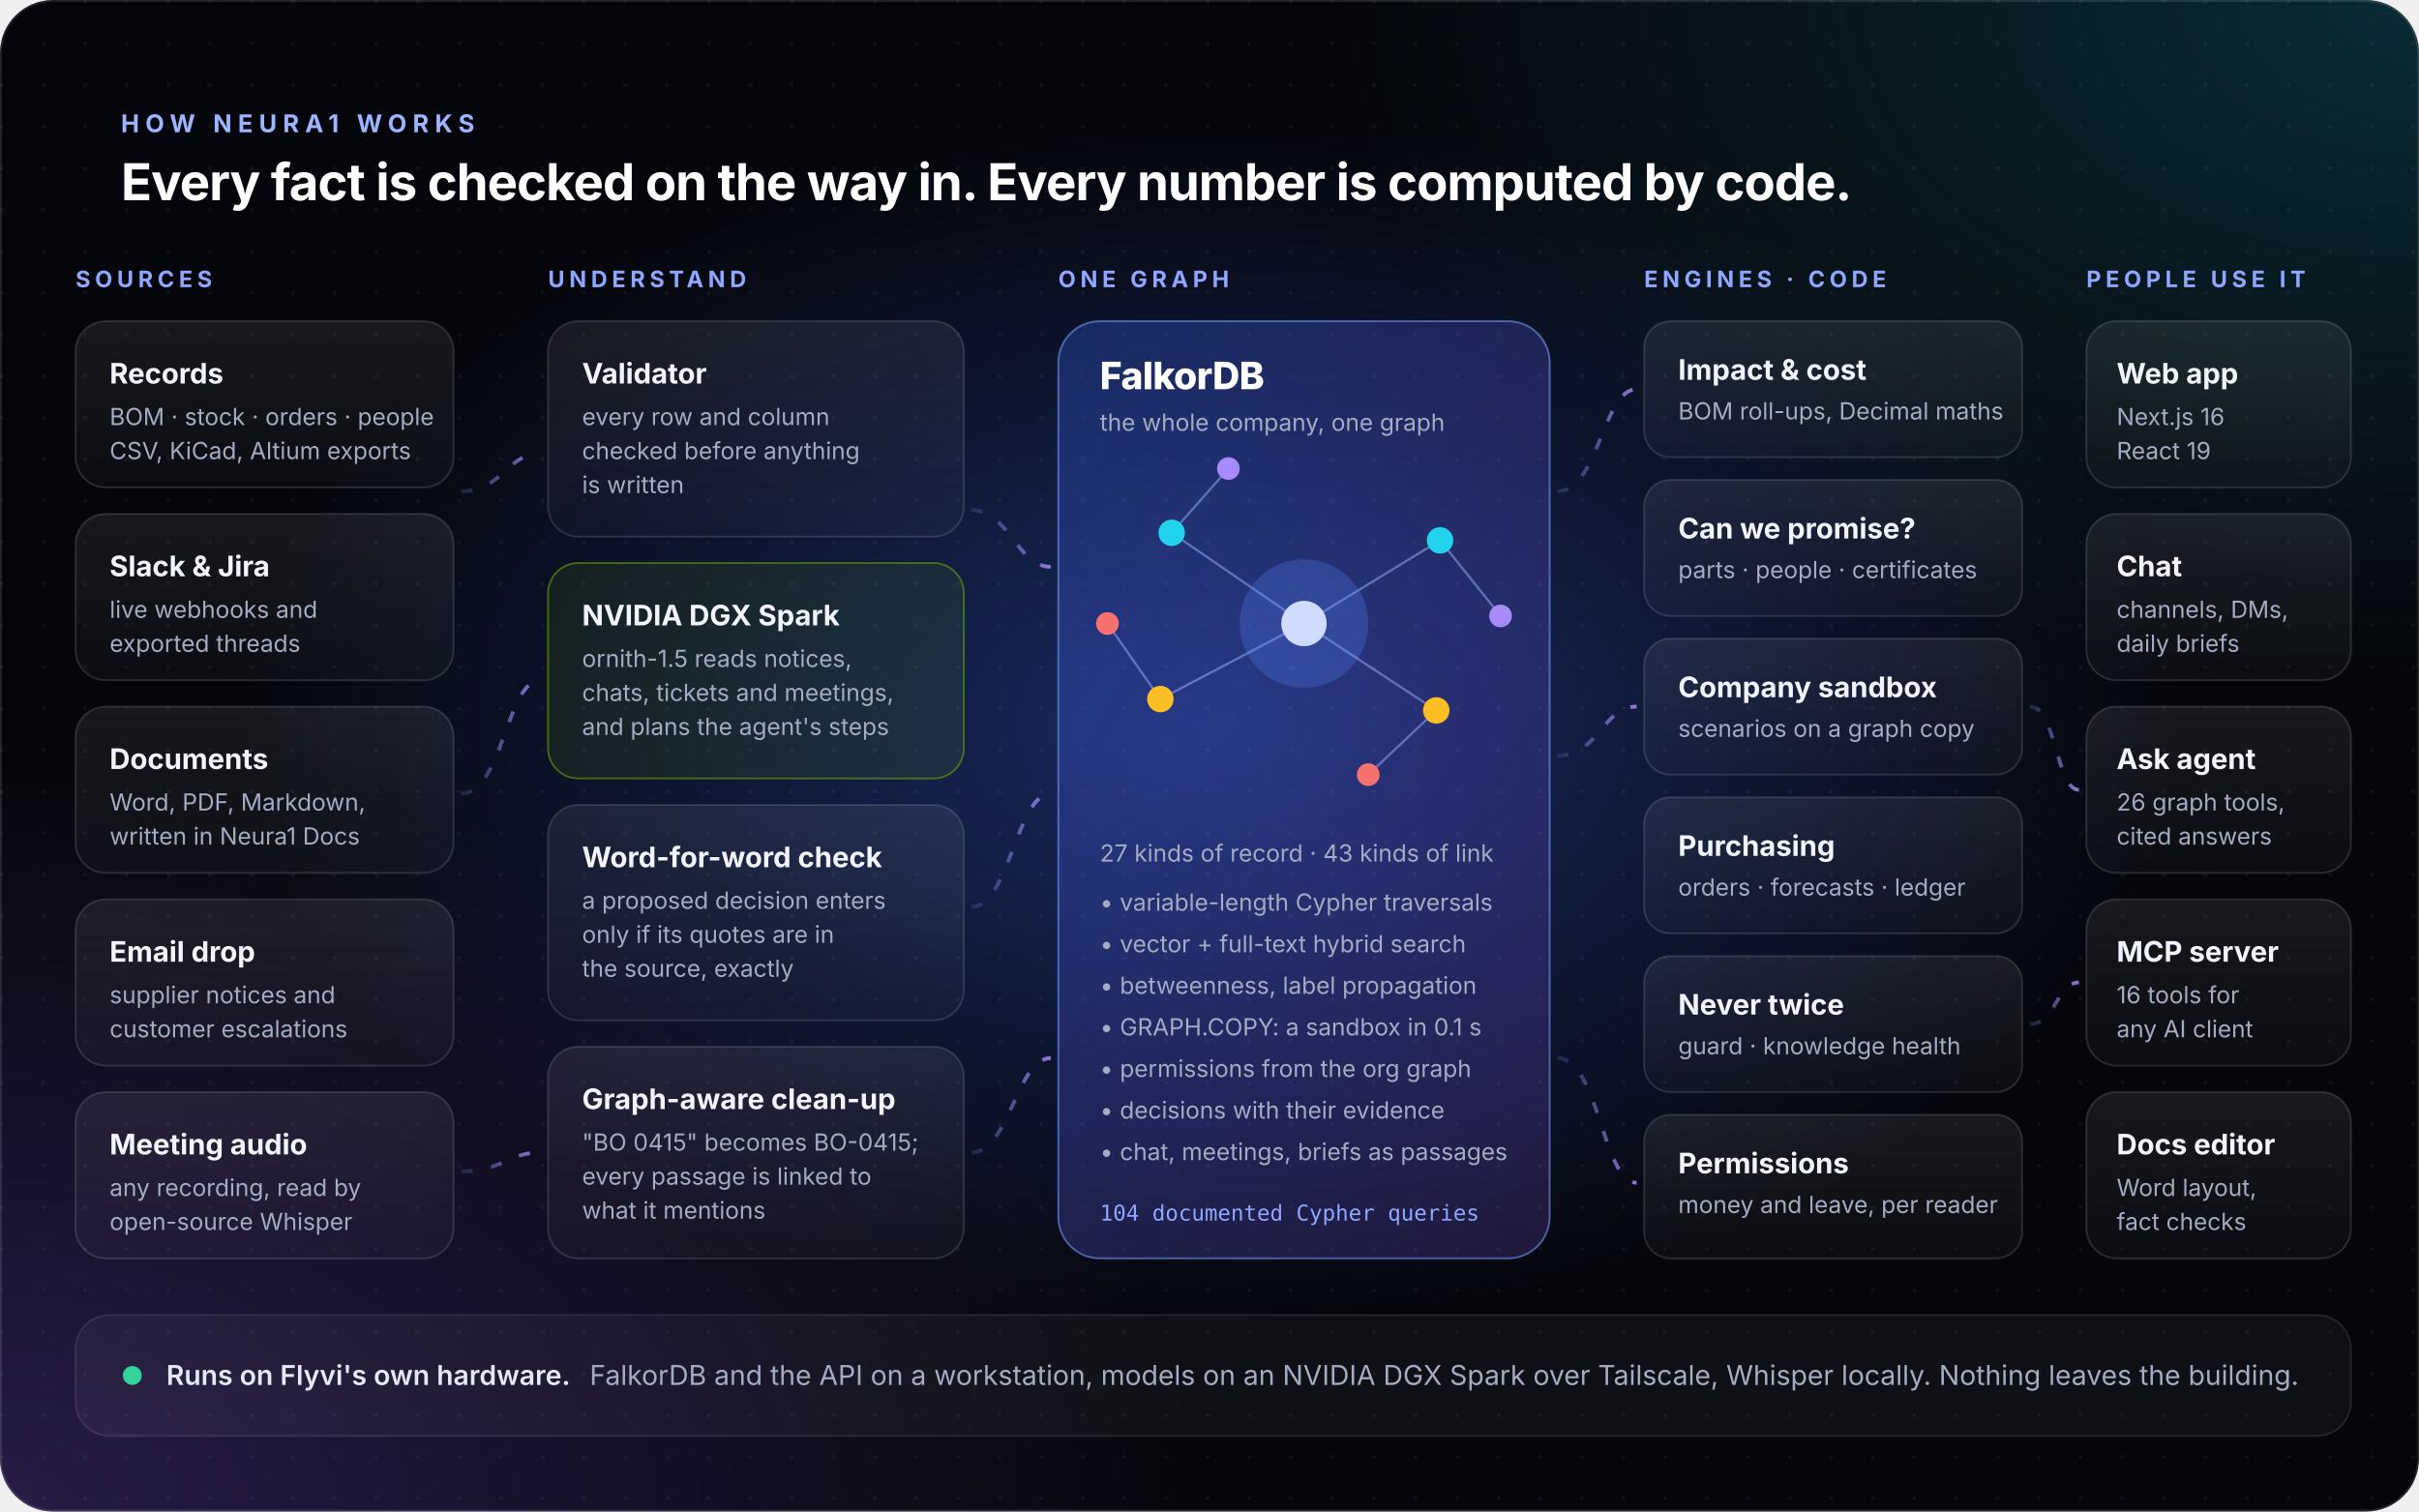
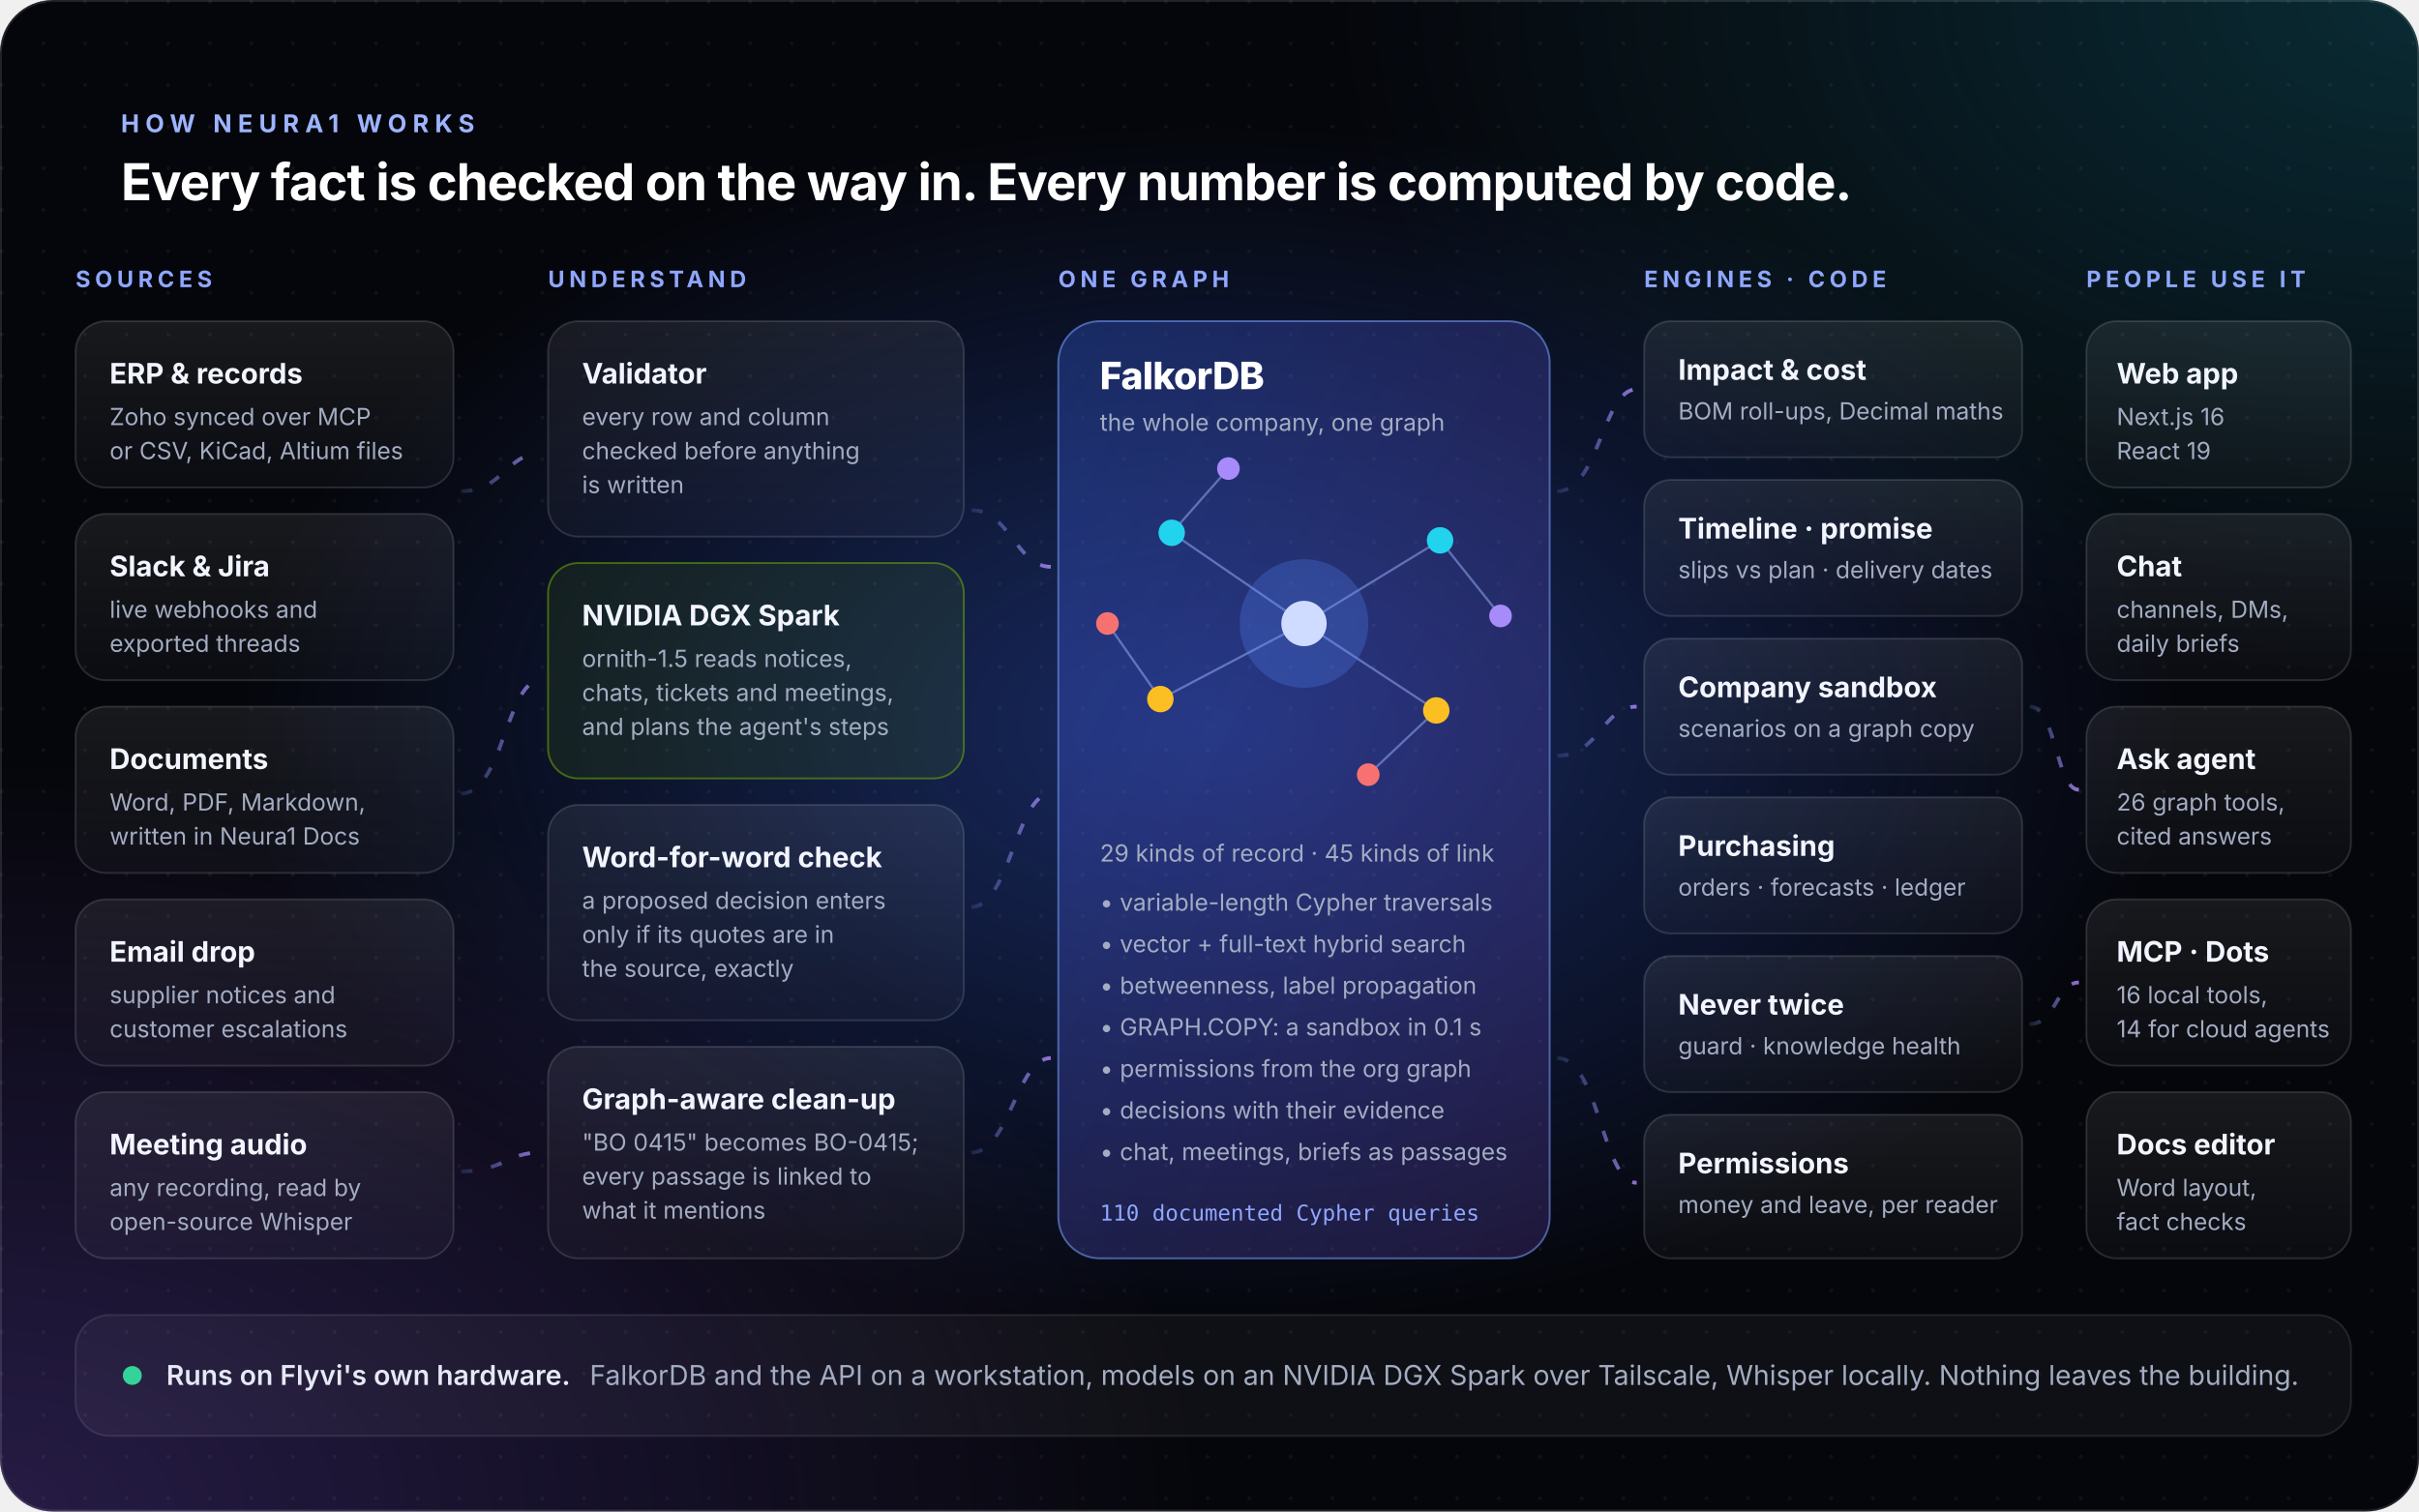
- <svg xmlns="http://www.w3.org/2000/svg" viewBox="0 0 1280 800" width="1280" height="800" role="img" aria-label="How Neura1 works: sources are validated and read on Flyvi's own hardware, verified facts enter one FalkorDB graph, deterministic engines answer, and people use it through the web app, chat, the Ask agent and MCP.">
+ <svg xmlns="http://www.w3.org/2000/svg" viewBox="0 0 1280 800" width="1280" height="800" role="img" aria-label="How Neura1 works: sources are validated and read on Flyvi's own hardware, verified facts enter one FalkorDB graph, deterministic engines answer, and people use it through the web app, chat, the Ask agent, MCP for cloud agents such as OpenAI Dots, and a sync with the ERP and planner.">
  <defs>
    <clipPath id="card">
      <rect width="1280" height="800" rx="28" />
    </clipPath>
    <radialGradient id="g1" cx="50%" cy="48%" r="40%">
      <stop offset="0" stop-color="#3b6cff" stop-opacity=".35" />
      <stop offset="1" stop-color="#3b6cff" stop-opacity="0" />
    </radialGradient>
    <radialGradient id="g2" cx="0%" cy="100%" r="50%">
      <stop offset="0" stop-color="#8b5cf6" stop-opacity=".25" />
      <stop offset="1" stop-color="#8b5cf6" stop-opacity="0" />
    </radialGradient>
    <radialGradient id="g3" cx="100%" cy="0%" r="45%">
      <stop offset="0" stop-color="#22d3ee" stop-opacity=".18" />
      <stop offset="1" stop-color="#22d3ee" stop-opacity="0" />
    </radialGradient>
    <pattern id="dots" width="22" height="22" patternUnits="userSpaceOnUse">
      <circle cx="1" cy="1" r="1" fill="#fff" fill-opacity=".05" />
    </pattern>
    <linearGradient id="glass" x1="0" x2="0" y1="0" y2="1">
      <stop offset="0" stop-color="#ffffff" stop-opacity=".075" />
      <stop offset="1" stop-color="#ffffff" stop-opacity=".025" />
    </linearGradient>
    <linearGradient id="fk" x1="0" x2="1" y1="0" y2="1">
      <stop offset="0" stop-color="#3b6cff" stop-opacity=".28" />
      <stop offset="1" stop-color="#8b5cf6" stop-opacity=".18" />
    </linearGradient>
    <linearGradient id="flow" x1="0" x2="1">
      <stop offset="0" stop-color="#7aa2ff" stop-opacity=".15" />
      <stop offset="1" stop-color="#b48cff" stop-opacity=".8" />
    </linearGradient>
    <style>
      .t { font-family: Inter, "SF Pro Display", -apple-system, BlinkMacSystemFont, "Segoe UI", Helvetica, Arial, sans-serif; }
      .m { font-family: "JetBrains Mono", "SF Mono", Menlo, Consolas, monospace; }
      .h { font-size: 12px; letter-spacing: 2.4px; font-weight: 700; fill: #8fa7ff; }
      .ct { font-size: 15px; font-weight: 650; fill: #f2f5ff; }
      .cs { font-size: 12.5px; fill: #a3acc2; }
      .box { fill: url(#glass); stroke: #ffffff; stroke-opacity: .13; }
      .flowline { stroke: url(#flow); stroke-width: 2; fill: none; stroke-dasharray: 6 10; animation: dash 1.4s linear infinite; }
      @keyframes dash { to { stroke-dashoffset: -32; } }
      .pulse { animation: pulse 3.2s ease-in-out infinite; }
      @keyframes pulse { 0%,100% { opacity: .55; } 50% { opacity: 1; } }
    </style>
  </defs>
  <g clip-path="url(#card)">
    <rect width="1280" height="800" fill="#05060b" />
    <rect width="1280" height="800" fill="url(#g1)" />
    <rect width="1280" height="800" fill="url(#g2)" />
    <rect width="1280" height="800" fill="url(#g3)" />
    <rect width="1280" height="800" fill="url(#dots)" />
    <g class="t">
      <text x="64" y="70" font-size="13" letter-spacing="3.2" font-weight="700" fill="#9db4ff">HOW NEURA1 WORKS</text>
      <text x="64" y="106" font-size="27" font-weight="700" fill="#ffffff" letter-spacing="-.5">Every fact is checked on the way in. Every number is computed by code.</text>
      <text x="40" y="152" class="h">SOURCES</text>
      <text x="290" y="152" class="h">UNDERSTAND</text>
      <text x="560" y="152" class="h">ONE GRAPH</text>
      <text x="870" y="152" class="h">ENGINES · CODE</text>
      <text x="1104" y="152" class="h">PEOPLE USE IT</text>
      <g>
        <rect x="40" y="170" width="200" height="88" rx="16" class="box" />
-         <text x="58" y="203" class="ct">Records</text>
-         <text x="58" y="225" class="cs">BOM · stock · orders · people</text>
-         <text x="58" y="243" class="cs">CSV, KiCad, Altium exports</text>
+         <text x="58" y="203" class="ct">ERP &amp; records</text>
+         <text x="58" y="225" class="cs">Zoho synced over MCP</text>
+         <text x="58" y="243" class="cs">or CSV, KiCad, Altium files</text>
        <rect x="40" y="272" width="200" height="88" rx="16" class="box" />
        <text x="58" y="305" class="ct">Slack &amp; Jira</text>
        <text x="58" y="327" class="cs">live webhooks and</text>
        <text x="58" y="345" class="cs">exported threads</text>
        <rect x="40" y="374" width="200" height="88" rx="16" class="box" />
        <text x="58" y="407" class="ct">Documents</text>
        <text x="58" y="429" class="cs">Word, PDF, Markdown,</text>
        <text x="58" y="447" class="cs">written in Neura1 Docs</text>
        <rect x="40" y="476" width="200" height="88" rx="16" class="box" />
        <text x="58" y="509" class="ct">Email drop</text>
        <text x="58" y="531" class="cs">supplier notices and</text>
        <text x="58" y="549" class="cs">customer escalations</text>
        <rect x="40" y="578" width="200" height="88" rx="16" class="box" />
        <text x="58" y="611" class="ct">Meeting audio</text>
        <text x="58" y="633" class="cs">any recording, read by</text>
        <text x="58" y="651" class="cs">open-source Whisper</text>
      </g>
      <g>
        <rect x="290" y="170" width="220" height="114" rx="16" class="box" />
        <text x="308" y="203" class="ct">Validator</text>
        <text x="308" y="225" class="cs">every row and column</text>
        <text x="308" y="243" class="cs">checked before anything</text>
        <text x="308" y="261" class="cs">is written</text>
        <rect x="290" y="298" width="220" height="114" rx="16" fill="#76b900" fill-opacity=".1" stroke="#76b900" stroke-opacity=".5" />
        <text x="308" y="331" class="ct">NVIDIA DGX Spark</text>
        <text x="308" y="353" class="cs">ornith-1.5 reads notices,</text>
        <text x="308" y="371" class="cs">chats, tickets and meetings,</text>
        <text x="308" y="389" class="cs">and plans the agent's steps</text>
        <rect x="290" y="426" width="220" height="114" rx="16" class="box" />
        <text x="308" y="459" class="ct">Word-for-word check</text>
        <text x="308" y="481" class="cs">a proposed decision enters</text>
        <text x="308" y="499" class="cs">only if its quotes are in</text>
        <text x="308" y="517" class="cs">the source, exactly</text>
        <rect x="290" y="554" width="220" height="112" rx="16" class="box" />
        <text x="308" y="587" class="ct">Graph-aware clean-up</text>
        <text x="308" y="609" class="cs">"BO 0415" becomes BO-0415;</text>
        <text x="308" y="627" class="cs">every passage is linked to</text>
        <text x="308" y="645" class="cs">what it mentions</text>
      </g>
      <g>
        <rect x="560" y="170" width="260" height="496" rx="22" fill="url(#fk)" stroke="#7aa2ff" stroke-opacity=".55" />
        <text x="582" y="206" font-size="20" font-weight="800" fill="#ffffff" letter-spacing="-.3">FalkorDB</text>
        <text x="582" y="228" class="cs" fill="#c7d2fe">the whole company, one graph</text>
        <g transform="translate(690 330)">
          <g stroke="#9db4ff" stroke-opacity=".5" stroke-width="1.2">
            <line x1="0" y1="0" x2="-70" y2="-48" />
            <line x1="0" y1="0" x2="72" y2="-44" />
            <line x1="0" y1="0" x2="-76" y2="40" />
            <line x1="0" y1="0" x2="70" y2="46" />
            <line x1="72" y1="-44" x2="104" y2="-4" />
            <line x1="-70" y1="-48" x2="-40" y2="-82" />
            <line x1="-76" y1="40" x2="-104" y2="0" />
            <line x1="70" y1="46" x2="34" y2="80" />
          </g>
          <circle r="34" fill="#5b8cff" fill-opacity=".25" class="pulse" />
          <circle r="12" fill="#cfdcff" />
          <circle cx="-70" cy="-48" r="7" fill="#22d3ee" />
          <circle cx="72" cy="-44" r="7" fill="#22d3ee" />
          <circle cx="-76" cy="40" r="7" fill="#fbbf24" />
          <circle cx="70" cy="46" r="7" fill="#fbbf24" />
          <circle cx="104" cy="-4" r="6" fill="#a78bfa" />
          <circle cx="-40" cy="-82" r="6" fill="#a78bfa" />
          <circle cx="-104" cy="0" r="6" fill="#f87171" />
          <circle cx="34" cy="80" r="6" fill="#f87171" />
        </g>
        <g class="cs" fill="#dbe4ff">
-           <text x="582" y="456">27 kinds of record · 43 kinds of link</text>
+           <text x="582" y="456">29 kinds of record · 45 kinds of link</text>
          <text x="582" y="482">• variable-length Cypher traversals</text>
          <text x="582" y="504">• vector + full-text hybrid search</text>
          <text x="582" y="526">• betweenness, label propagation</text>
          <text x="582" y="548">• GRAPH.COPY: a sandbox in 0.1 s</text>
          <text x="582" y="570">• permissions from the org graph</text>
          <text x="582" y="592">• decisions with their evidence</text>
          <text x="582" y="614">• chat, meetings, briefs as passages</text>
-           <text x="582" y="646" fill="#8fa7ff" class="m" font-size="11.5">104 documented Cypher queries</text>
+           <text x="582" y="646" fill="#8fa7ff" class="m" font-size="11.5">110 documented Cypher queries</text>
        </g>
      </g>
      <g>
        <rect x="870" y="170" width="200" height="72" rx="14" class="box" />
        <text x="888" y="201" class="ct">Impact &amp; cost</text>
        <text x="888" y="222" class="cs">BOM roll-ups, Decimal maths</text>
        <rect x="870" y="254" width="200" height="72" rx="14" class="box" />
-         <text x="888" y="285" class="ct">Can we promise?</text>
-         <text x="888" y="306" class="cs">parts · people · certificates</text>
+         <text x="888" y="285" class="ct">Timeline · promise</text>
+         <text x="888" y="306" class="cs">slips vs plan · delivery dates</text>
        <rect x="870" y="338" width="200" height="72" rx="14" class="box" />
        <text x="888" y="369" class="ct">Company sandbox</text>
        <text x="888" y="390" class="cs">scenarios on a graph copy</text>
        <rect x="870" y="422" width="200" height="72" rx="14" class="box" />
        <text x="888" y="453" class="ct">Purchasing</text>
        <text x="888" y="474" class="cs">orders · forecasts · ledger</text>
        <rect x="870" y="506" width="200" height="72" rx="14" class="box" />
        <text x="888" y="537" class="ct">Never twice</text>
        <text x="888" y="558" class="cs">guard · knowledge health</text>
        <rect x="870" y="590" width="200" height="76" rx="14" class="box" />
        <text x="888" y="621" class="ct">Permissions</text>
        <text x="888" y="642" class="cs">money and leave, per reader</text>
      </g>
      <g>
        <rect x="1104" y="170" width="140" height="88" rx="16" class="box" />
        <text x="1120" y="203" class="ct">Web app</text>
        <text x="1120" y="225" class="cs">Next.js 16</text>
        <text x="1120" y="243" class="cs">React 19</text>
        <rect x="1104" y="272" width="140" height="88" rx="16" class="box" />
        <text x="1120" y="305" class="ct">Chat</text>
        <text x="1120" y="327" class="cs">channels, DMs,</text>
        <text x="1120" y="345" class="cs">daily briefs</text>
        <rect x="1104" y="374" width="140" height="88" rx="16" class="box" />
        <text x="1120" y="407" class="ct">Ask agent</text>
        <text x="1120" y="429" class="cs">26 graph tools,</text>
        <text x="1120" y="447" class="cs">cited answers</text>
        <rect x="1104" y="476" width="140" height="88" rx="16" class="box" />
-         <text x="1120" y="509" class="ct">MCP server</text>
-         <text x="1120" y="531" class="cs">16 tools for</text>
-         <text x="1120" y="549" class="cs">any AI client</text>
+         <text x="1120" y="509" class="ct">MCP · Dots</text>
+         <text x="1120" y="531" class="cs">16 local tools,</text>
+         <text x="1120" y="549" class="cs">14 for cloud agents</text>
        <rect x="1104" y="578" width="140" height="88" rx="16" class="box" />
        <text x="1120" y="611" class="ct">Docs editor</text>
        <text x="1120" y="633" class="cs">Word layout,</text>
        <text x="1120" y="651" class="cs">fact checks</text>
      </g>
    </g>
    <g>
      <path class="flowline" d="M244 260 C 266 260, 268 240, 286 240" />
      <path class="flowline" d="M244 420 C 266 420, 268 360, 286 360" />
      <path class="flowline" d="M244 620 C 266 620, 268 610, 286 610" />
      <path class="flowline" d="M514 270 C 534 270, 538 300, 556 300" />
      <path class="flowline" d="M514 480 C 534 480, 538 420, 556 420" />
      <path class="flowline" d="M514 610 C 534 610, 538 560, 556 560" />
      <path class="flowline" d="M824 260 C 846 260, 848 206, 866 206" />
      <path class="flowline" d="M824 400 C 846 400, 848 374, 866 374" />
      <path class="flowline" d="M824 560 C 846 560, 848 626, 866 626" />
      <path class="flowline" d="M1074 214 C 1088 214, 1088 214, 1100 214" />
      <path class="flowline" d="M1074 374 C 1088 374, 1088 418, 1100 418" />
      <path class="flowline" d="M1074 542 C 1088 542, 1088 520, 1100 520" />
    </g>
    <g class="t">
      <rect x="40" y="696" width="1204" height="64" rx="18" fill="#ffffff" fill-opacity=".04" stroke="#ffffff" stroke-opacity=".1" />
      <circle cx="70" cy="728" r="5" fill="#34d399" class="pulse" />
      <text x="88" y="733" font-size="14.5" fill="#e5e9f5" font-weight="600">Runs on Flyvi's own hardware.</text>
      <text x="312" y="733" font-size="14.5" fill="#a3acc2">FalkorDB and the API on a workstation, models on an NVIDIA DGX Spark over Tailscale, Whisper locally. Nothing leaves the building.</text>
    </g>
    <rect x=".5" y=".5" width="1279" height="799" rx="27.5" fill="none" stroke="#ffffff" stroke-opacity=".12" />
  </g>
</svg>
